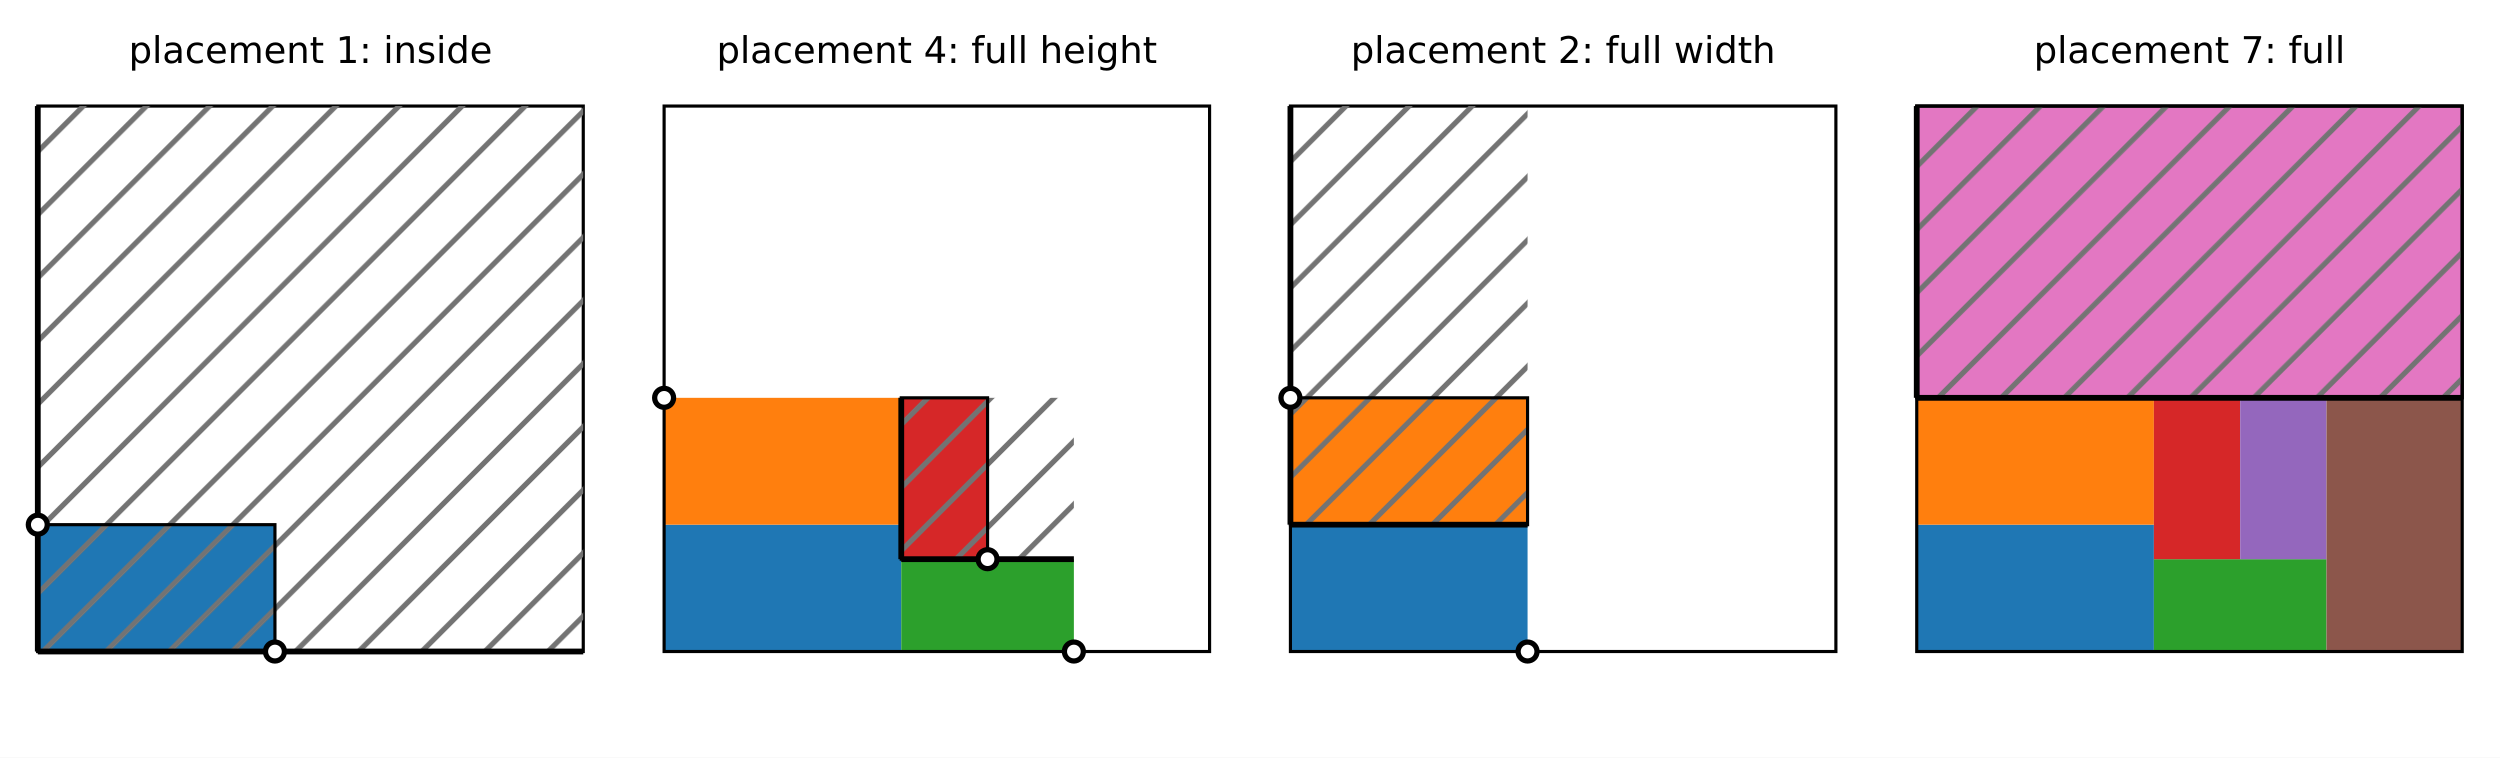
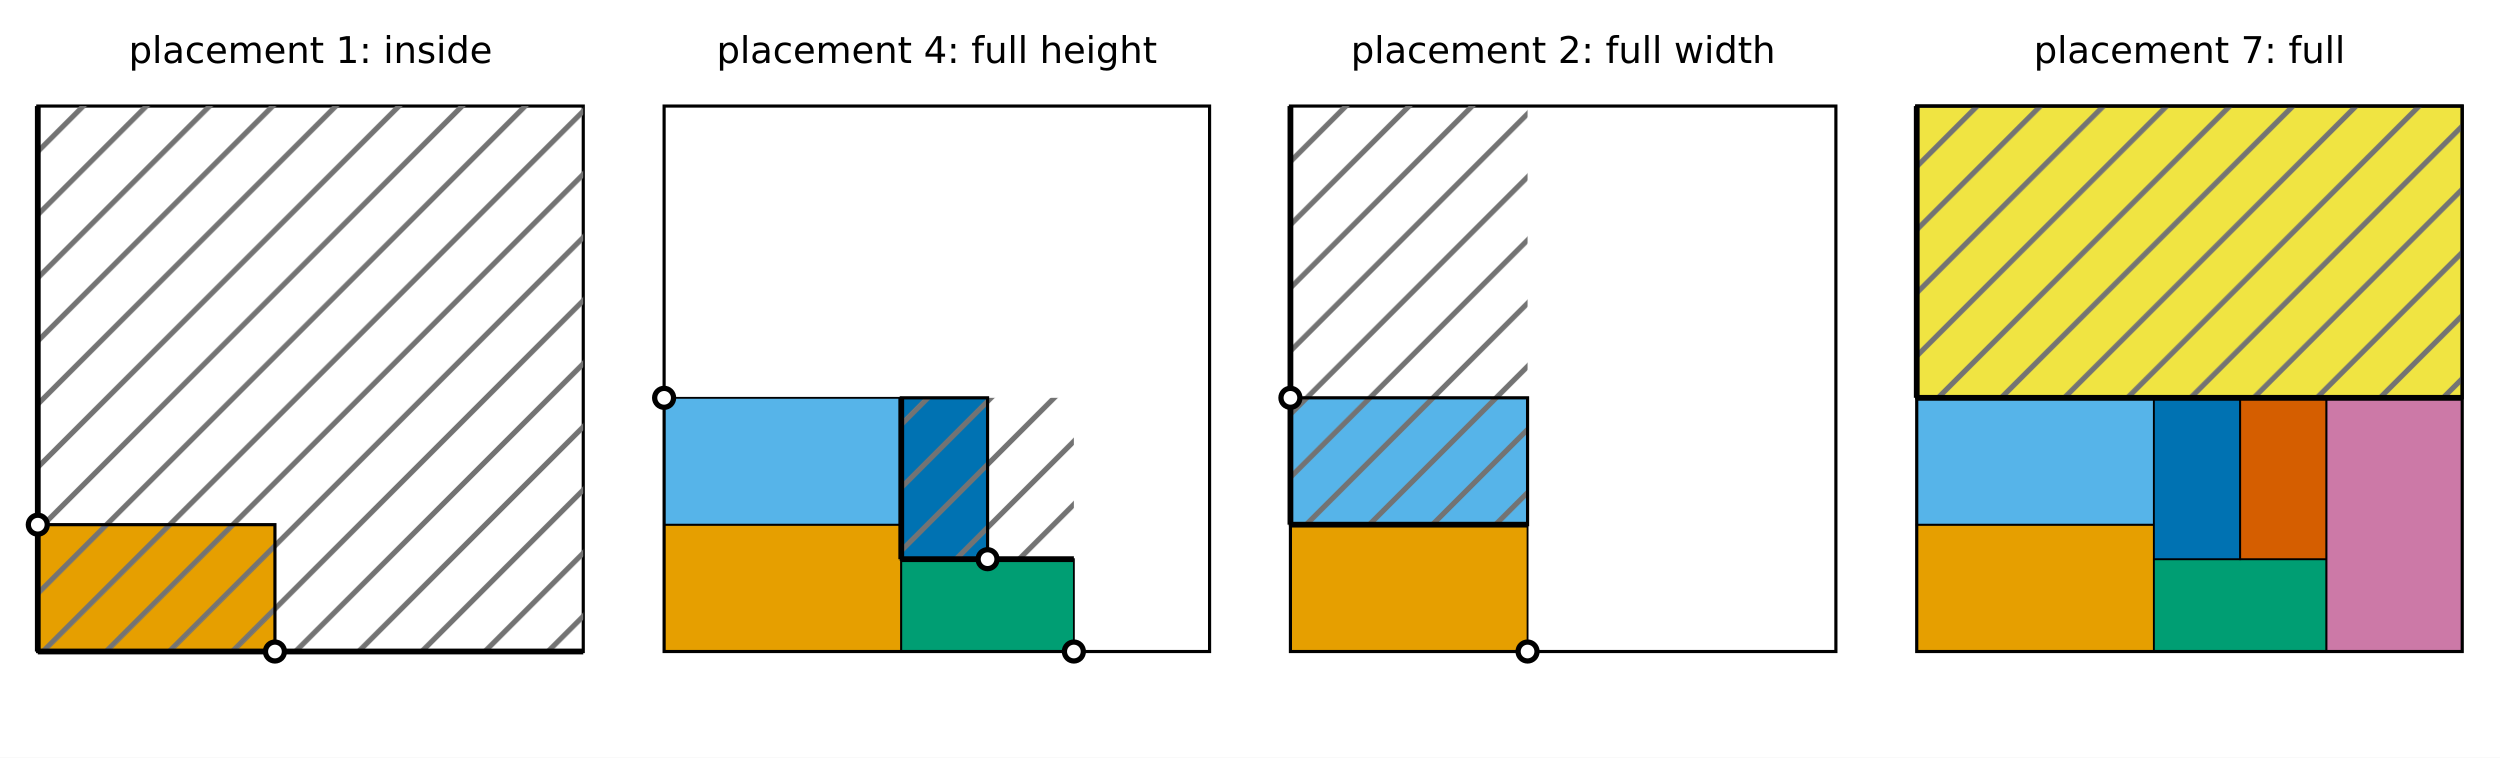
<svg xmlns="http://www.w3.org/2000/svg" xmlns:xlink="http://www.w3.org/1999/xlink" width="475.2pt" height="144pt" viewBox="0 0 475.2 144" version="1.1">
  <defs>
    <style type="text/css">*{stroke-linejoin: round; stroke-linecap: butt}</style>
  </defs>
  <g id="figure_1">
    <g id="patch_1">
      <path d="M 0 144  L 475.2 144  L 475.2 0  L 0 0  z " style="fill: #ffffff" />
    </g>
    <g id="axes_1">
      <g id="patch_2">
-         <path d="M 7.184 123.841  L 52.26 123.841  L 52.26 99.73  L 7.184 99.73  z " clip-path="url(#pdf2c986fc9)" style="fill: #1f77b4" />
+         <path d="M 7.184 123.841  L 52.26 123.841  L 52.26 99.73  L 7.184 99.73  z " clip-path="url(#p2f3ece3621)" style="fill: #e69f00; stroke: #000000; stroke-width: 0.35; stroke-linejoin: miter" />
      </g>
      <g id="patch_3">
-         <path d="M 7.184 123.841  L 110.866 123.841  L 110.866 20.159  L 7.184 20.159  L 7.184 123.841  z " clip-path="url(#pdf2c986fc9)" style="fill: none; stroke: #000000; stroke-width: 0.6; stroke-linejoin: miter" />
+         <path d="M 7.184 123.841  L 110.866 123.841  L 110.866 20.159  L 7.184 20.159  L 7.184 123.841  z " clip-path="url(#p2f3ece3621)" style="fill: none; stroke: #000000; stroke-width: 0.6; stroke-linejoin: miter" />
      </g>
      <g id="patch_4">
-         <path d="M 7.184 123.841  L 110.866 123.841  L 110.866 20.159  L 7.184 20.159  z " clip-path="url(#pdf2c986fc9)" style="fill: url(#h48d5fbfb3c)" />
+         <path d="M 7.184 123.841  L 110.866 123.841  L 110.866 20.159  L 7.184 20.159  z " clip-path="url(#p2f3ece3621)" style="fill: url(#h636f27e1ff)" />
      </g>
      <g id="text_1">
        <g transform="translate(24.4625 11.975) scale(0.07 -0.07)">
          <defs>
            <path id="DejaVuSans-70" d="M 1159 525  L 1159 -1331  L 581 -1331  L 581 3500  L 1159 3500  L 1159 2969  Q 1341 3281 1617 3432  Q 1894 3584 2278 3584  Q 2916 3584 3314 3078  Q 3713 2572 3713 1747  Q 3713 922 3314 415  Q 2916 -91 2278 -91  Q 1894 -91 1617 61  Q 1341 213 1159 525  z M 3116 1747  Q 3116 2381 2855 2742  Q 2594 3103 2138 3103  Q 1681 3103 1420 2742  Q 1159 2381 1159 1747  Q 1159 1113 1420 752  Q 1681 391 2138 391  Q 2594 391 2855 752  Q 3116 1113 3116 1747  z " transform="scale(0.015625)" />
            <path id="DejaVuSans-6c" d="M 603 4863  L 1178 4863  L 1178 0  L 603 0  L 603 4863  z " transform="scale(0.015625)" />
            <path id="DejaVuSans-61" d="M 2194 1759  Q 1497 1759 1228 1600  Q 959 1441 959 1056  Q 959 750 1161 570  Q 1363 391 1709 391  Q 2188 391 2477 730  Q 2766 1069 2766 1631  L 2766 1759  L 2194 1759  z M 3341 1997  L 3341 0  L 2766 0  L 2766 531  Q 2569 213 2275 61  Q 1981 -91 1556 -91  Q 1019 -91 701 211  Q 384 513 384 1019  Q 384 1609 779 1909  Q 1175 2209 1959 2209  L 2766 2209  L 2766 2266  Q 2766 2663 2505 2880  Q 2244 3097 1772 3097  Q 1472 3097 1187 3025  Q 903 2953 641 2809  L 641 3341  Q 956 3463 1253 3523  Q 1550 3584 1831 3584  Q 2591 3584 2966 3190  Q 3341 2797 3341 1997  z " transform="scale(0.015625)" />
            <path id="DejaVuSans-63" d="M 3122 3366  L 3122 2828  Q 2878 2963 2633 3030  Q 2388 3097 2138 3097  Q 1578 3097 1268 2742  Q 959 2388 959 1747  Q 959 1106 1268 751  Q 1578 397 2138 397  Q 2388 397 2633 464  Q 2878 531 3122 666  L 3122 134  Q 2881 22 2623 -34  Q 2366 -91 2075 -91  Q 1284 -91 818 406  Q 353 903 353 1747  Q 353 2603 823 3093  Q 1294 3584 2113 3584  Q 2378 3584 2631 3529  Q 2884 3475 3122 3366  z " transform="scale(0.015625)" />
            <path id="DejaVuSans-65" d="M 3597 1894  L 3597 1613  L 953 1613  Q 991 1019 1311 708  Q 1631 397 2203 397  Q 2534 397 2845 478  Q 3156 559 3463 722  L 3463 178  Q 3153 47 2828 -22  Q 2503 -91 2169 -91  Q 1331 -91 842 396  Q 353 884 353 1716  Q 353 2575 817 3079  Q 1281 3584 2069 3584  Q 2775 3584 3186 3129  Q 3597 2675 3597 1894  z M 3022 2063  Q 3016 2534 2758 2815  Q 2500 3097 2075 3097  Q 1594 3097 1305 2825  Q 1016 2553 972 2059  L 3022 2063  z " transform="scale(0.015625)" />
            <path id="DejaVuSans-6d" d="M 3328 2828  Q 3544 3216 3844 3400  Q 4144 3584 4550 3584  Q 5097 3584 5394 3201  Q 5691 2819 5691 2113  L 5691 0  L 5113 0  L 5113 2094  Q 5113 2597 4934 2840  Q 4756 3084 4391 3084  Q 3944 3084 3684 2787  Q 3425 2491 3425 1978  L 3425 0  L 2847 0  L 2847 2094  Q 2847 2600 2669 2842  Q 2491 3084 2119 3084  Q 1678 3084 1418 2786  Q 1159 2488 1159 1978  L 1159 0  L 581 0  L 581 3500  L 1159 3500  L 1159 2956  Q 1356 3278 1631 3431  Q 1906 3584 2284 3584  Q 2666 3584 2933 3390  Q 3200 3197 3328 2828  z " transform="scale(0.015625)" />
            <path id="DejaVuSans-6e" d="M 3513 2113  L 3513 0  L 2938 0  L 2938 2094  Q 2938 2591 2744 2837  Q 2550 3084 2163 3084  Q 1697 3084 1428 2787  Q 1159 2491 1159 1978  L 1159 0  L 581 0  L 581 3500  L 1159 3500  L 1159 2956  Q 1366 3272 1645 3428  Q 1925 3584 2291 3584  Q 2894 3584 3203 3211  Q 3513 2838 3513 2113  z " transform="scale(0.015625)" />
            <path id="DejaVuSans-74" d="M 1172 4494  L 1172 3500  L 2356 3500  L 2356 3053  L 1172 3053  L 1172 1153  Q 1172 725 1289 603  Q 1406 481 1766 481  L 2356 481  L 2356 0  L 1766 0  Q 1100 0 847 248  Q 594 497 594 1153  L 594 3053  L 172 3053  L 172 3500  L 594 3500  L 594 4494  L 1172 4494  z " transform="scale(0.015625)" />
            <path id="DejaVuSans-20" transform="scale(0.015625)" />
            <path id="DejaVuSans-31" d="M 794 531  L 1825 531  L 1825 4091  L 703 3866  L 703 4441  L 1819 4666  L 2450 4666  L 2450 531  L 3481 531  L 3481 0  L 794 0  L 794 531  z " transform="scale(0.015625)" />
            <path id="DejaVuSans-3a" d="M 750 794  L 1409 794  L 1409 0  L 750 0  L 750 794  z M 750 3309  L 1409 3309  L 1409 2516  L 750 2516  L 750 3309  z " transform="scale(0.015625)" />
            <path id="DejaVuSans-69" d="M 603 3500  L 1178 3500  L 1178 0  L 603 0  L 603 3500  z M 603 4863  L 1178 4863  L 1178 4134  L 603 4134  L 603 4863  z " transform="scale(0.015625)" />
            <path id="DejaVuSans-73" d="M 2834 3397  L 2834 2853  Q 2591 2978 2328 3040  Q 2066 3103 1784 3103  Q 1356 3103 1142 2972  Q 928 2841 928 2578  Q 928 2378 1081 2264  Q 1234 2150 1697 2047  L 1894 2003  Q 2506 1872 2764 1633  Q 3022 1394 3022 966  Q 3022 478 2636 193  Q 2250 -91 1575 -91  Q 1294 -91 989 -36  Q 684 19 347 128  L 347 722  Q 666 556 975 473  Q 1284 391 1588 391  Q 1994 391 2212 530  Q 2431 669 2431 922  Q 2431 1156 2273 1281  Q 2116 1406 1581 1522  L 1381 1569  Q 847 1681 609 1914  Q 372 2147 372 2553  Q 372 3047 722 3315  Q 1072 3584 1716 3584  Q 2034 3584 2315 3537  Q 2597 3491 2834 3397  z " transform="scale(0.015625)" />
            <path id="DejaVuSans-64" d="M 2906 2969  L 2906 4863  L 3481 4863  L 3481 0  L 2906 0  L 2906 525  Q 2725 213 2448 61  Q 2172 -91 1784 -91  Q 1150 -91 751 415  Q 353 922 353 1747  Q 353 2572 751 3078  Q 1150 3584 1784 3584  Q 2172 3584 2448 3432  Q 2725 3281 2906 2969  z M 947 1747  Q 947 1113 1208 752  Q 1469 391 1925 391  Q 2381 391 2643 752  Q 2906 1113 2906 1747  Q 2906 2381 2643 2742  Q 2381 3103 1925 3103  Q 1469 3103 1208 2742  Q 947 2381 947 1747  z " transform="scale(0.015625)" />
          </defs>
          <use xlink:href="#DejaVuSans-70" />
          <use xlink:href="#DejaVuSans-6c" transform="translate(63.47656 0)" />
          <use xlink:href="#DejaVuSans-61" transform="translate(91.25977 0)" />
          <use xlink:href="#DejaVuSans-63" transform="translate(152.5391 0)" />
          <use xlink:href="#DejaVuSans-65" transform="translate(207.5195 0)" />
          <use xlink:href="#DejaVuSans-6d" transform="translate(269.043 0)" />
          <use xlink:href="#DejaVuSans-65" transform="translate(366.4551 0)" />
          <use xlink:href="#DejaVuSans-6e" transform="translate(427.9785 0)" />
          <use xlink:href="#DejaVuSans-74" transform="translate(491.3574 0)" />
          <use xlink:href="#DejaVuSans-20" transform="translate(530.5664 0)" />
          <use xlink:href="#DejaVuSans-31" transform="translate(562.3535 0)" />
          <use xlink:href="#DejaVuSans-3a" transform="translate(625.9766 0)" />
          <use xlink:href="#DejaVuSans-20" transform="translate(659.668 0)" />
          <use xlink:href="#DejaVuSans-69" transform="translate(691.4551 0)" />
          <use xlink:href="#DejaVuSans-6e" transform="translate(719.2383 0)" />
          <use xlink:href="#DejaVuSans-73" transform="translate(782.6172 0)" />
          <use xlink:href="#DejaVuSans-69" transform="translate(834.7168 0)" />
          <use xlink:href="#DejaVuSans-64" transform="translate(862.5 0)" />
          <use xlink:href="#DejaVuSans-65" transform="translate(925.9766 0)" />
        </g>
      </g>
      <g id="line2d_1">
-         <path d="M 7.184 123.841  L 110.866 123.841  " clip-path="url(#pdf2c986fc9)" style="fill: none; stroke: #000000; stroke-width: 1.1" />
+         <path d="M 7.184 123.841  L 110.866 123.841  " clip-path="url(#p2f3ece3621)" style="fill: none; stroke: #000000; stroke-width: 1.1" />
      </g>
      <g id="line2d_2">
-         <path d="M 7.184 123.841  L 7.184 20.159  " clip-path="url(#pdf2c986fc9)" style="fill: none; stroke: #000000; stroke-width: 1.1" />
+         <path d="M 7.184 123.841  L 7.184 20.159  " clip-path="url(#p2f3ece3621)" style="fill: none; stroke: #000000; stroke-width: 1.1" />
      </g>
      <g id="patch_5">
-         <path d="M 7.184 123.841  L 52.26 123.841  L 52.26 99.73  L 7.184 99.73  L 7.184 123.841  z " clip-path="url(#pdf2c986fc9)" style="fill: none; stroke: #000000; stroke-width: 0.6; stroke-linejoin: miter" />
+         <path d="M 7.184 123.841  L 52.26 123.841  L 52.26 99.73  L 7.184 99.73  L 7.184 123.841  z " clip-path="url(#p2f3ece3621)" style="fill: none; stroke: #000000; stroke-width: 0.6; stroke-linejoin: miter" />
      </g>
      <g id="line2d_3">
-         <path d="M 7.184 99.73  " clip-path="url(#pdf2c986fc9)" style="fill: none; stroke: #1f77b4; stroke-width: 1.5; stroke-linecap: square" />
+         <path d="M 7.184 99.73  " clip-path="url(#p2f3ece3621)" style="fill: none; stroke: #1f77b4; stroke-width: 1.5; stroke-linecap: square" />
        <defs>
-           <path id="m5f1434089f" d="M 0 1.8  C 0.477 1.8 0.935 1.61 1.273 1.273  C 1.61 0.935 1.8 0.477 1.8 0  C 1.8 -0.477 1.61 -0.935 1.273 -1.273  C 0.935 -1.61 0.477 -1.8 0 -1.8  C -0.477 -1.8 -0.935 -1.61 -1.273 -1.273  C -1.61 -0.935 -1.8 -0.477 -1.8 0  C -1.8 0.477 -1.61 0.935 -1.273 1.273  C -0.935 1.61 -0.477 1.8 0 1.8  z " style="stroke: #000000" />
+           <path id="m9f2405d102" d="M 0 1.8  C 0.477 1.8 0.935 1.61 1.273 1.273  C 1.61 0.935 1.8 0.477 1.8 0  C 1.8 -0.477 1.61 -0.935 1.273 -1.273  C 0.935 -1.61 0.477 -1.8 0 -1.8  C -0.477 -1.8 -0.935 -1.61 -1.273 -1.273  C -1.61 -0.935 -1.8 -0.477 -1.8 0  C -1.8 0.477 -1.61 0.935 -1.273 1.273  C -0.935 1.61 -0.477 1.8 0 1.8  z " style="stroke: #000000" />
        </defs>
-         <g clip-path="url(#pdf2c986fc9)">
-           <use xlink:href="#m5f1434089f" x="7.184" y="99.73" style="fill: #ffffff; stroke: #000000" />
+         <g clip-path="url(#p2f3ece3621)">
+           <use xlink:href="#m9f2405d102" x="7.184" y="99.73" style="fill: #ffffff; stroke: #000000" />
        </g>
      </g>
      <g id="line2d_4">
-         <path d="M 52.26 123.841  " clip-path="url(#pdf2c986fc9)" style="fill: none; stroke: #ff7f0e; stroke-width: 1.5; stroke-linecap: square" />
-         <g clip-path="url(#pdf2c986fc9)">
-           <use xlink:href="#m5f1434089f" x="52.26" y="123.841" style="fill: #ffffff; stroke: #000000" />
+         <path d="M 52.26 123.841  " clip-path="url(#p2f3ece3621)" style="fill: none; stroke: #ff7f0e; stroke-width: 1.5; stroke-linecap: square" />
+         <g clip-path="url(#p2f3ece3621)">
+           <use xlink:href="#m9f2405d102" x="52.26" y="123.841" style="fill: #ffffff; stroke: #000000" />
        </g>
      </g>
    </g>
    <g id="axes_2">
      <g id="patch_6">
-         <path d="M 126.234 123.841  L 171.31 123.841  L 171.31 99.73  L 126.234 99.73  z " clip-path="url(#p23ffd21885)" style="fill: #1f77b4" />
+         <path d="M 126.234 123.841  L 171.31 123.841  L 171.31 99.73  L 126.234 99.73  z " clip-path="url(#p2e66f96201)" style="fill: #e69f00; stroke: #000000; stroke-width: 0.35; stroke-linejoin: miter" />
      </g>
      <g id="patch_7">
-         <path d="M 126.234 99.73  L 171.31 99.73  L 171.31 75.619  L 126.234 75.619  z " clip-path="url(#p23ffd21885)" style="fill: #ff7f0e" />
+         <path d="M 126.234 99.73  L 171.31 99.73  L 171.31 75.619  L 126.234 75.619  z " clip-path="url(#p2e66f96201)" style="fill: #56b4e9; stroke: #000000; stroke-width: 0.35; stroke-linejoin: miter" />
      </g>
      <g id="patch_8">
-         <path d="M 171.31 123.841  L 204.122 123.841  L 204.122 106.29  L 171.31 106.29  z " clip-path="url(#p23ffd21885)" style="fill: #2ca02c" />
+         <path d="M 171.31 123.841  L 204.122 123.841  L 204.122 106.29  L 171.31 106.29  z " clip-path="url(#p2e66f96201)" style="fill: #009e73; stroke: #000000; stroke-width: 0.35; stroke-linejoin: miter" />
      </g>
      <g id="patch_9">
-         <path d="M 171.31 106.29  L 187.716 106.29  L 187.716 75.619  L 171.31 75.619  z " clip-path="url(#p23ffd21885)" style="fill: #d62728" />
+         <path d="M 171.31 106.29  L 187.716 106.29  L 187.716 75.619  L 171.31 75.619  z " clip-path="url(#p2e66f96201)" style="fill: #0072b2; stroke: #000000; stroke-width: 0.35; stroke-linejoin: miter" />
      </g>
      <g id="patch_10">
-         <path d="M 126.234 123.841  L 229.916 123.841  L 229.916 20.159  L 126.234 20.159  L 126.234 123.841  z " clip-path="url(#p23ffd21885)" style="fill: none; stroke: #000000; stroke-width: 0.6; stroke-linejoin: miter" />
+         <path d="M 126.234 123.841  L 229.916 123.841  L 229.916 20.159  L 126.234 20.159  L 126.234 123.841  z " clip-path="url(#p2e66f96201)" style="fill: none; stroke: #000000; stroke-width: 0.6; stroke-linejoin: miter" />
      </g>
      <g id="patch_11">
-         <path d="M 171.31 106.29  L 204.122 106.29  L 204.122 75.619  L 171.31 75.619  z " clip-path="url(#p23ffd21885)" style="fill: url(#h48d5fbfb3c)" />
+         <path d="M 171.31 106.29  L 204.122 106.29  L 204.122 75.619  L 171.31 75.619  z " clip-path="url(#p2e66f96201)" style="fill: url(#h636f27e1ff)" />
      </g>
      <g id="text_2">
        <g transform="translate(136.2106 11.975) scale(0.07 -0.07)">
          <defs>
            <path id="DejaVuSans-34" d="M 2419 4116  L 825 1625  L 2419 1625  L 2419 4116  z M 2253 4666  L 3047 4666  L 3047 1625  L 3713 1625  L 3713 1100  L 3047 1100  L 3047 0  L 2419 0  L 2419 1100  L 313 1100  L 313 1709  L 2253 4666  z " transform="scale(0.015625)" />
            <path id="DejaVuSans-66" d="M 2375 4863  L 2375 4384  L 1825 4384  Q 1516 4384 1395 4259  Q 1275 4134 1275 3809  L 1275 3500  L 2222 3500  L 2222 3053  L 1275 3053  L 1275 0  L 697 0  L 697 3053  L 147 3053  L 147 3500  L 697 3500  L 697 3744  Q 697 4328 969 4595  Q 1241 4863 1831 4863  L 2375 4863  z " transform="scale(0.015625)" />
            <path id="DejaVuSans-75" d="M 544 1381  L 544 3500  L 1119 3500  L 1119 1403  Q 1119 906 1312 657  Q 1506 409 1894 409  Q 2359 409 2629 706  Q 2900 1003 2900 1516  L 2900 3500  L 3475 3500  L 3475 0  L 2900 0  L 2900 538  Q 2691 219 2414 64  Q 2138 -91 1772 -91  Q 1169 -91 856 284  Q 544 659 544 1381  z M 1991 3584  L 1991 3584  z " transform="scale(0.015625)" />
            <path id="DejaVuSans-68" d="M 3513 2113  L 3513 0  L 2938 0  L 2938 2094  Q 2938 2591 2744 2837  Q 2550 3084 2163 3084  Q 1697 3084 1428 2787  Q 1159 2491 1159 1978  L 1159 0  L 581 0  L 581 4863  L 1159 4863  L 1159 2956  Q 1366 3272 1645 3428  Q 1925 3584 2291 3584  Q 2894 3584 3203 3211  Q 3513 2838 3513 2113  z " transform="scale(0.015625)" />
            <path id="DejaVuSans-67" d="M 2906 1791  Q 2906 2416 2648 2759  Q 2391 3103 1925 3103  Q 1463 3103 1205 2759  Q 947 2416 947 1791  Q 947 1169 1205 825  Q 1463 481 1925 481  Q 2391 481 2648 825  Q 2906 1169 2906 1791  z M 3481 434  Q 3481 -459 3084 -895  Q 2688 -1331 1869 -1331  Q 1566 -1331 1297 -1286  Q 1028 -1241 775 -1147  L 775 -588  Q 1028 -725 1275 -790  Q 1522 -856 1778 -856  Q 2344 -856 2625 -561  Q 2906 -266 2906 331  L 2906 616  Q 2728 306 2450 153  Q 2172 0 1784 0  Q 1141 0 747 490  Q 353 981 353 1791  Q 353 2603 747 3093  Q 1141 3584 1784 3584  Q 2172 3584 2450 3431  Q 2728 3278 2906 2969  L 2906 3500  L 3481 3500  L 3481 434  z " transform="scale(0.015625)" />
          </defs>
          <use xlink:href="#DejaVuSans-70" />
          <use xlink:href="#DejaVuSans-6c" transform="translate(63.47656 0)" />
          <use xlink:href="#DejaVuSans-61" transform="translate(91.25977 0)" />
          <use xlink:href="#DejaVuSans-63" transform="translate(152.5391 0)" />
          <use xlink:href="#DejaVuSans-65" transform="translate(207.5195 0)" />
          <use xlink:href="#DejaVuSans-6d" transform="translate(269.043 0)" />
          <use xlink:href="#DejaVuSans-65" transform="translate(366.4551 0)" />
          <use xlink:href="#DejaVuSans-6e" transform="translate(427.9785 0)" />
          <use xlink:href="#DejaVuSans-74" transform="translate(491.3574 0)" />
          <use xlink:href="#DejaVuSans-20" transform="translate(530.5664 0)" />
          <use xlink:href="#DejaVuSans-34" transform="translate(562.3535 0)" />
          <use xlink:href="#DejaVuSans-3a" transform="translate(625.9766 0)" />
          <use xlink:href="#DejaVuSans-20" transform="translate(659.668 0)" />
          <use xlink:href="#DejaVuSans-66" transform="translate(691.4551 0)" />
          <use xlink:href="#DejaVuSans-75" transform="translate(726.6602 0)" />
          <use xlink:href="#DejaVuSans-6c" transform="translate(790.0391 0)" />
          <use xlink:href="#DejaVuSans-6c" transform="translate(817.8223 0)" />
          <use xlink:href="#DejaVuSans-20" transform="translate(845.6055 0)" />
          <use xlink:href="#DejaVuSans-68" transform="translate(877.3926 0)" />
          <use xlink:href="#DejaVuSans-65" transform="translate(940.7715 0)" />
          <use xlink:href="#DejaVuSans-69" transform="translate(1002.295 0)" />
          <use xlink:href="#DejaVuSans-67" transform="translate(1030.078 0)" />
          <use xlink:href="#DejaVuSans-68" transform="translate(1093.555 0)" />
          <use xlink:href="#DejaVuSans-74" transform="translate(1156.934 0)" />
        </g>
      </g>
      <g id="line2d_5">
-         <path d="M 171.31 106.29  L 204.122 106.29  " clip-path="url(#p23ffd21885)" style="fill: none; stroke: #000000; stroke-width: 1.1" />
+         <path d="M 171.31 106.29  L 204.122 106.29  " clip-path="url(#p2e66f96201)" style="fill: none; stroke: #000000; stroke-width: 1.1" />
      </g>
      <g id="line2d_6">
-         <path d="M 171.31 106.29  L 171.31 75.619  " clip-path="url(#p23ffd21885)" style="fill: none; stroke: #000000; stroke-width: 1.1" />
+         <path d="M 171.31 106.29  L 171.31 75.619  " clip-path="url(#p2e66f96201)" style="fill: none; stroke: #000000; stroke-width: 1.1" />
      </g>
      <g id="patch_12">
-         <path d="M 171.31 106.29  L 187.716 106.29  L 187.716 75.619  L 171.31 75.619  L 171.31 106.29  z " clip-path="url(#p23ffd21885)" style="fill: none; stroke: #000000; stroke-width: 0.6; stroke-linejoin: miter" />
+         <path d="M 171.31 106.29  L 187.716 106.29  L 187.716 75.619  L 171.31 75.619  L 171.31 106.29  z " clip-path="url(#p2e66f96201)" style="fill: none; stroke: #000000; stroke-width: 0.6; stroke-linejoin: miter" />
      </g>
      <g id="line2d_7">
-         <path d="M 126.234 75.619  " clip-path="url(#p23ffd21885)" style="fill: none; stroke: #1f77b4; stroke-width: 1.5; stroke-linecap: square" />
-         <g clip-path="url(#p23ffd21885)">
-           <use xlink:href="#m5f1434089f" x="126.234" y="75.619" style="fill: #ffffff; stroke: #000000" />
+         <path d="M 126.234 75.619  " clip-path="url(#p2e66f96201)" style="fill: none; stroke: #1f77b4; stroke-width: 1.5; stroke-linecap: square" />
+         <g clip-path="url(#p2e66f96201)">
+           <use xlink:href="#m9f2405d102" x="126.234" y="75.619" style="fill: #ffffff; stroke: #000000" />
        </g>
      </g>
      <g id="line2d_8">
-         <path d="M 187.716 106.29  " clip-path="url(#p23ffd21885)" style="fill: none; stroke: #ff7f0e; stroke-width: 1.5; stroke-linecap: square" />
-         <g clip-path="url(#p23ffd21885)">
-           <use xlink:href="#m5f1434089f" x="187.716" y="106.29" style="fill: #ffffff; stroke: #000000" />
+         <path d="M 187.716 106.29  " clip-path="url(#p2e66f96201)" style="fill: none; stroke: #ff7f0e; stroke-width: 1.5; stroke-linecap: square" />
+         <g clip-path="url(#p2e66f96201)">
+           <use xlink:href="#m9f2405d102" x="187.716" y="106.29" style="fill: #ffffff; stroke: #000000" />
        </g>
      </g>
      <g id="line2d_9">
-         <path d="M 204.122 123.841  " clip-path="url(#p23ffd21885)" style="fill: none; stroke: #2ca02c; stroke-width: 1.5; stroke-linecap: square" />
-         <g clip-path="url(#p23ffd21885)">
-           <use xlink:href="#m5f1434089f" x="204.122" y="123.841" style="fill: #ffffff; stroke: #000000" />
+         <path d="M 204.122 123.841  " clip-path="url(#p2e66f96201)" style="fill: none; stroke: #2ca02c; stroke-width: 1.5; stroke-linecap: square" />
+         <g clip-path="url(#p2e66f96201)">
+           <use xlink:href="#m9f2405d102" x="204.122" y="123.841" style="fill: #ffffff; stroke: #000000" />
        </g>
      </g>
    </g>
    <g id="axes_3">
      <g id="patch_13">
-         <path d="M 245.284 123.841  L 290.36 123.841  L 290.36 99.73  L 245.284 99.73  z " clip-path="url(#p1caaa16bcb)" style="fill: #1f77b4" />
+         <path d="M 245.284 123.841  L 290.36 123.841  L 290.36 99.73  L 245.284 99.73  z " clip-path="url(#p44a8ea87f8)" style="fill: #e69f00; stroke: #000000; stroke-width: 0.35; stroke-linejoin: miter" />
      </g>
      <g id="patch_14">
-         <path d="M 245.284 99.73  L 290.36 99.73  L 290.36 75.619  L 245.284 75.619  z " clip-path="url(#p1caaa16bcb)" style="fill: #ff7f0e" />
+         <path d="M 245.284 99.73  L 290.36 99.73  L 290.36 75.619  L 245.284 75.619  z " clip-path="url(#p44a8ea87f8)" style="fill: #56b4e9; stroke: #000000; stroke-width: 0.35; stroke-linejoin: miter" />
      </g>
      <g id="patch_15">
-         <path d="M 245.284 123.841  L 348.966 123.841  L 348.966 20.159  L 245.284 20.159  L 245.284 123.841  z " clip-path="url(#p1caaa16bcb)" style="fill: none; stroke: #000000; stroke-width: 0.6; stroke-linejoin: miter" />
+         <path d="M 245.284 123.841  L 348.966 123.841  L 348.966 20.159  L 245.284 20.159  L 245.284 123.841  z " clip-path="url(#p44a8ea87f8)" style="fill: none; stroke: #000000; stroke-width: 0.6; stroke-linejoin: miter" />
      </g>
      <g id="patch_16">
-         <path d="M 245.284 99.73  L 290.36 99.73  L 290.36 20.159  L 245.284 20.159  z " clip-path="url(#p1caaa16bcb)" style="fill: url(#h48d5fbfb3c)" />
+         <path d="M 245.284 99.73  L 290.36 99.73  L 290.36 20.159  L 245.284 20.159  z " clip-path="url(#p44a8ea87f8)" style="fill: url(#h636f27e1ff)" />
      </g>
      <g id="text_3">
        <g transform="translate(256.77 11.975) scale(0.07 -0.07)">
          <defs>
            <path id="DejaVuSans-32" d="M 1228 531  L 3431 531  L 3431 0  L 469 0  L 469 531  Q 828 903 1448 1529  Q 2069 2156 2228 2338  Q 2531 2678 2651 2914  Q 2772 3150 2772 3378  Q 2772 3750 2511 3984  Q 2250 4219 1831 4219  Q 1534 4219 1204 4116  Q 875 4013 500 3803  L 500 4441  Q 881 4594 1212 4672  Q 1544 4750 1819 4750  Q 2544 4750 2975 4387  Q 3406 4025 3406 3419  Q 3406 3131 3298 2873  Q 3191 2616 2906 2266  Q 2828 2175 2409 1742  Q 1991 1309 1228 531  z " transform="scale(0.015625)" />
            <path id="DejaVuSans-77" d="M 269 3500  L 844 3500  L 1563 769  L 2278 3500  L 2956 3500  L 3675 769  L 4391 3500  L 4966 3500  L 4050 0  L 3372 0  L 2619 2869  L 1863 0  L 1184 0  L 269 3500  z " transform="scale(0.015625)" />
          </defs>
          <use xlink:href="#DejaVuSans-70" />
          <use xlink:href="#DejaVuSans-6c" transform="translate(63.47656 0)" />
          <use xlink:href="#DejaVuSans-61" transform="translate(91.25977 0)" />
          <use xlink:href="#DejaVuSans-63" transform="translate(152.5391 0)" />
          <use xlink:href="#DejaVuSans-65" transform="translate(207.5195 0)" />
          <use xlink:href="#DejaVuSans-6d" transform="translate(269.043 0)" />
          <use xlink:href="#DejaVuSans-65" transform="translate(366.4551 0)" />
          <use xlink:href="#DejaVuSans-6e" transform="translate(427.9785 0)" />
          <use xlink:href="#DejaVuSans-74" transform="translate(491.3574 0)" />
          <use xlink:href="#DejaVuSans-20" transform="translate(530.5664 0)" />
          <use xlink:href="#DejaVuSans-32" transform="translate(562.3535 0)" />
          <use xlink:href="#DejaVuSans-3a" transform="translate(625.9766 0)" />
          <use xlink:href="#DejaVuSans-20" transform="translate(659.668 0)" />
          <use xlink:href="#DejaVuSans-66" transform="translate(691.4551 0)" />
          <use xlink:href="#DejaVuSans-75" transform="translate(726.6602 0)" />
          <use xlink:href="#DejaVuSans-6c" transform="translate(790.0391 0)" />
          <use xlink:href="#DejaVuSans-6c" transform="translate(817.8223 0)" />
          <use xlink:href="#DejaVuSans-20" transform="translate(845.6055 0)" />
          <use xlink:href="#DejaVuSans-77" transform="translate(877.3926 0)" />
          <use xlink:href="#DejaVuSans-69" transform="translate(959.1797 0)" />
          <use xlink:href="#DejaVuSans-64" transform="translate(986.9629 0)" />
          <use xlink:href="#DejaVuSans-74" transform="translate(1050.439 0)" />
          <use xlink:href="#DejaVuSans-68" transform="translate(1089.648 0)" />
        </g>
      </g>
      <g id="line2d_10">
-         <path d="M 245.284 99.73  L 290.36 99.73  " clip-path="url(#p1caaa16bcb)" style="fill: none; stroke: #000000; stroke-width: 1.1" />
+         <path d="M 245.284 99.73  L 290.36 99.73  " clip-path="url(#p44a8ea87f8)" style="fill: none; stroke: #000000; stroke-width: 1.1" />
      </g>
      <g id="line2d_11">
-         <path d="M 245.284 99.73  L 245.284 20.159  " clip-path="url(#p1caaa16bcb)" style="fill: none; stroke: #000000; stroke-width: 1.1" />
+         <path d="M 245.284 99.73  L 245.284 20.159  " clip-path="url(#p44a8ea87f8)" style="fill: none; stroke: #000000; stroke-width: 1.1" />
      </g>
      <g id="patch_17">
-         <path d="M 245.284 99.73  L 290.36 99.73  L 290.36 75.619  L 245.284 75.619  L 245.284 99.73  z " clip-path="url(#p1caaa16bcb)" style="fill: none; stroke: #000000; stroke-width: 0.6; stroke-linejoin: miter" />
+         <path d="M 245.284 99.73  L 290.36 99.73  L 290.36 75.619  L 245.284 75.619  L 245.284 99.73  z " clip-path="url(#p44a8ea87f8)" style="fill: none; stroke: #000000; stroke-width: 0.6; stroke-linejoin: miter" />
      </g>
      <g id="line2d_12">
-         <path d="M 245.284 75.619  " clip-path="url(#p1caaa16bcb)" style="fill: none; stroke: #1f77b4; stroke-width: 1.5; stroke-linecap: square" />
-         <g clip-path="url(#p1caaa16bcb)">
-           <use xlink:href="#m5f1434089f" x="245.284" y="75.619" style="fill: #ffffff; stroke: #000000" />
+         <path d="M 245.284 75.619  " clip-path="url(#p44a8ea87f8)" style="fill: none; stroke: #1f77b4; stroke-width: 1.5; stroke-linecap: square" />
+         <g clip-path="url(#p44a8ea87f8)">
+           <use xlink:href="#m9f2405d102" x="245.284" y="75.619" style="fill: #ffffff; stroke: #000000" />
        </g>
      </g>
      <g id="line2d_13">
-         <path d="M 290.36 123.841  " clip-path="url(#p1caaa16bcb)" style="fill: none; stroke: #ff7f0e; stroke-width: 1.5; stroke-linecap: square" />
-         <g clip-path="url(#p1caaa16bcb)">
-           <use xlink:href="#m5f1434089f" x="290.36" y="123.841" style="fill: #ffffff; stroke: #000000" />
+         <path d="M 290.36 123.841  " clip-path="url(#p44a8ea87f8)" style="fill: none; stroke: #ff7f0e; stroke-width: 1.5; stroke-linecap: square" />
+         <g clip-path="url(#p44a8ea87f8)">
+           <use xlink:href="#m9f2405d102" x="290.36" y="123.841" style="fill: #ffffff; stroke: #000000" />
        </g>
      </g>
    </g>
    <g id="axes_4">
      <g id="patch_18">
-         <path d="M 364.334 123.841  L 409.41 123.841  L 409.41 99.73  L 364.334 99.73  z " clip-path="url(#p2dbdb5fd17)" style="fill: #1f77b4" />
+         <path d="M 364.334 123.841  L 409.41 123.841  L 409.41 99.73  L 364.334 99.73  z " clip-path="url(#p987932aef0)" style="fill: #e69f00; stroke: #000000; stroke-width: 0.35; stroke-linejoin: miter" />
      </g>
      <g id="patch_19">
-         <path d="M 364.334 99.73  L 409.41 99.73  L 409.41 75.619  L 364.334 75.619  z " clip-path="url(#p2dbdb5fd17)" style="fill: #ff7f0e" />
+         <path d="M 364.334 99.73  L 409.41 99.73  L 409.41 75.619  L 364.334 75.619  z " clip-path="url(#p987932aef0)" style="fill: #56b4e9; stroke: #000000; stroke-width: 0.35; stroke-linejoin: miter" />
      </g>
      <g id="patch_20">
-         <path d="M 409.41 123.841  L 442.222 123.841  L 442.222 106.29  L 409.41 106.29  z " clip-path="url(#p2dbdb5fd17)" style="fill: #2ca02c" />
+         <path d="M 409.41 123.841  L 442.222 123.841  L 442.222 106.29  L 409.41 106.29  z " clip-path="url(#p987932aef0)" style="fill: #009e73; stroke: #000000; stroke-width: 0.35; stroke-linejoin: miter" />
      </g>
      <g id="patch_21">
-         <path d="M 409.41 106.29  L 425.816 106.29  L 425.816 75.619  L 409.41 75.619  z " clip-path="url(#p2dbdb5fd17)" style="fill: #d62728" />
+         <path d="M 409.41 106.29  L 425.816 106.29  L 425.816 75.619  L 409.41 75.619  z " clip-path="url(#p987932aef0)" style="fill: #0072b2; stroke: #000000; stroke-width: 0.35; stroke-linejoin: miter" />
      </g>
      <g id="patch_22">
-         <path d="M 425.816 106.29  L 442.222 106.29  L 442.222 75.619  L 425.816 75.619  z " clip-path="url(#p2dbdb5fd17)" style="fill: #9467bd" />
+         <path d="M 425.816 106.29  L 442.222 106.29  L 442.222 75.619  L 425.816 75.619  z " clip-path="url(#p987932aef0)" style="fill: #d55e00; stroke: #000000; stroke-width: 0.35; stroke-linejoin: miter" />
      </g>
      <g id="patch_23">
-         <path d="M 442.222 123.841  L 468.016 123.841  L 468.016 75.619  L 442.222 75.619  z " clip-path="url(#p2dbdb5fd17)" style="fill: #8c564b" />
+         <path d="M 442.222 123.841  L 468.016 123.841  L 468.016 75.619  L 442.222 75.619  z " clip-path="url(#p987932aef0)" style="fill: #cc79a7; stroke: #000000; stroke-width: 0.35; stroke-linejoin: miter" />
      </g>
      <g id="patch_24">
-         <path d="M 364.334 75.619  L 468.016 75.619  L 468.016 20.159  L 364.334 20.159  z " clip-path="url(#p2dbdb5fd17)" style="fill: #e377c2" />
+         <path d="M 364.334 75.619  L 468.016 75.619  L 468.016 20.159  L 364.334 20.159  z " clip-path="url(#p987932aef0)" style="fill: #f0e442; stroke: #000000; stroke-width: 0.35; stroke-linejoin: miter" />
      </g>
      <g id="patch_25">
-         <path d="M 364.334 123.841  L 468.016 123.841  L 468.016 20.159  L 364.334 20.159  L 364.334 123.841  z " clip-path="url(#p2dbdb5fd17)" style="fill: none; stroke: #000000; stroke-width: 0.6; stroke-linejoin: miter" />
+         <path d="M 364.334 123.841  L 468.016 123.841  L 468.016 20.159  L 364.334 20.159  L 364.334 123.841  z " clip-path="url(#p987932aef0)" style="fill: none; stroke: #000000; stroke-width: 0.6; stroke-linejoin: miter" />
      </g>
      <g id="patch_26">
-         <path d="M 364.334 75.619  L 468.016 75.619  L 468.016 20.159  L 364.334 20.159  z " clip-path="url(#p2dbdb5fd17)" style="fill: url(#h48d5fbfb3c)" />
+         <path d="M 364.334 75.619  L 468.016 75.619  L 468.016 20.159  L 364.334 20.159  z " clip-path="url(#p987932aef0)" style="fill: url(#h636f27e1ff)" />
      </g>
      <g id="text_4">
        <g transform="translate(386.5792 11.975) scale(0.07 -0.07)">
          <defs>
            <path id="DejaVuSans-37" d="M 525 4666  L 3525 4666  L 3525 4397  L 1831 0  L 1172 0  L 2766 4134  L 525 4134  L 525 4666  z " transform="scale(0.015625)" />
          </defs>
          <use xlink:href="#DejaVuSans-70" />
          <use xlink:href="#DejaVuSans-6c" transform="translate(63.47656 0)" />
          <use xlink:href="#DejaVuSans-61" transform="translate(91.25977 0)" />
          <use xlink:href="#DejaVuSans-63" transform="translate(152.5391 0)" />
          <use xlink:href="#DejaVuSans-65" transform="translate(207.5195 0)" />
          <use xlink:href="#DejaVuSans-6d" transform="translate(269.043 0)" />
          <use xlink:href="#DejaVuSans-65" transform="translate(366.4551 0)" />
          <use xlink:href="#DejaVuSans-6e" transform="translate(427.9785 0)" />
          <use xlink:href="#DejaVuSans-74" transform="translate(491.3574 0)" />
          <use xlink:href="#DejaVuSans-20" transform="translate(530.5664 0)" />
          <use xlink:href="#DejaVuSans-37" transform="translate(562.3535 0)" />
          <use xlink:href="#DejaVuSans-3a" transform="translate(625.9766 0)" />
          <use xlink:href="#DejaVuSans-20" transform="translate(659.668 0)" />
          <use xlink:href="#DejaVuSans-66" transform="translate(691.4551 0)" />
          <use xlink:href="#DejaVuSans-75" transform="translate(726.6602 0)" />
          <use xlink:href="#DejaVuSans-6c" transform="translate(790.0391 0)" />
          <use xlink:href="#DejaVuSans-6c" transform="translate(817.8223 0)" />
        </g>
      </g>
      <g id="line2d_14">
-         <path d="M 364.334 75.619  L 468.016 75.619  " clip-path="url(#p2dbdb5fd17)" style="fill: none; stroke: #000000; stroke-width: 1.1" />
+         <path d="M 364.334 75.619  L 468.016 75.619  " clip-path="url(#p987932aef0)" style="fill: none; stroke: #000000; stroke-width: 1.1" />
      </g>
      <g id="line2d_15">
-         <path d="M 364.334 75.619  L 364.334 20.159  " clip-path="url(#p2dbdb5fd17)" style="fill: none; stroke: #000000; stroke-width: 1.1" />
+         <path d="M 364.334 75.619  L 364.334 20.159  " clip-path="url(#p987932aef0)" style="fill: none; stroke: #000000; stroke-width: 1.1" />
      </g>
      <g id="patch_27">
-         <path d="M 364.334 75.619  L 468.016 75.619  L 468.016 20.159  L 364.334 20.159  L 364.334 75.619  z " clip-path="url(#p2dbdb5fd17)" style="fill: none; stroke: #000000; stroke-width: 0.6; stroke-linejoin: miter" />
+         <path d="M 364.334 75.619  L 468.016 75.619  L 468.016 20.159  L 364.334 20.159  L 364.334 75.619  z " clip-path="url(#p987932aef0)" style="fill: none; stroke: #000000; stroke-width: 0.6; stroke-linejoin: miter" />
      </g>
    </g>
  </g>
  <defs>
-     <clipPath id="pdf2c986fc9">
+     <clipPath id="p2f3ece3621">
      <rect x="2" y="14.975" width="114.05" height="114.05" />
    </clipPath>
-     <clipPath id="p23ffd21885">
+     <clipPath id="p2e66f96201">
      <rect x="121.05" y="14.975" width="114.05" height="114.05" />
    </clipPath>
-     <clipPath id="p1caaa16bcb">
+     <clipPath id="p44a8ea87f8">
      <rect x="240.1" y="14.975" width="114.05" height="114.05" />
    </clipPath>
-     <clipPath id="p2dbdb5fd17">
+     <clipPath id="p987932aef0">
      <rect x="359.15" y="14.975" width="114.05" height="114.05" />
    </clipPath>
  </defs>
  <defs>
-     <pattern id="h48d5fbfb3c" patternUnits="userSpaceOnUse" x="0" y="0" width="72" height="72">
+     <pattern id="h636f27e1ff" patternUnits="userSpaceOnUse" x="0" y="0" width="72" height="72">
      <rect x="0" y="0" width="73" height="73" fill="none" />
      <path d="M -36 36  L 36 -36  M -30 42  L 42 -30  M -24 48  L 48 -24  M -18 54  L 54 -18  M -12 60  L 60 -12  M -6 66  L 66 -6  M 0 72  L 72 0  M 6 78  L 78 6  M 12 84  L 84 12  M 18 90  L 90 18  M 24 96  L 96 24  M 30 102  L 102 30  M 36 108  L 108 36  " style="fill: #737373; stroke: #737373; stroke-width: 1.0; stroke-linecap: butt; stroke-linejoin: miter" />
    </pattern>
  </defs>
</svg>
